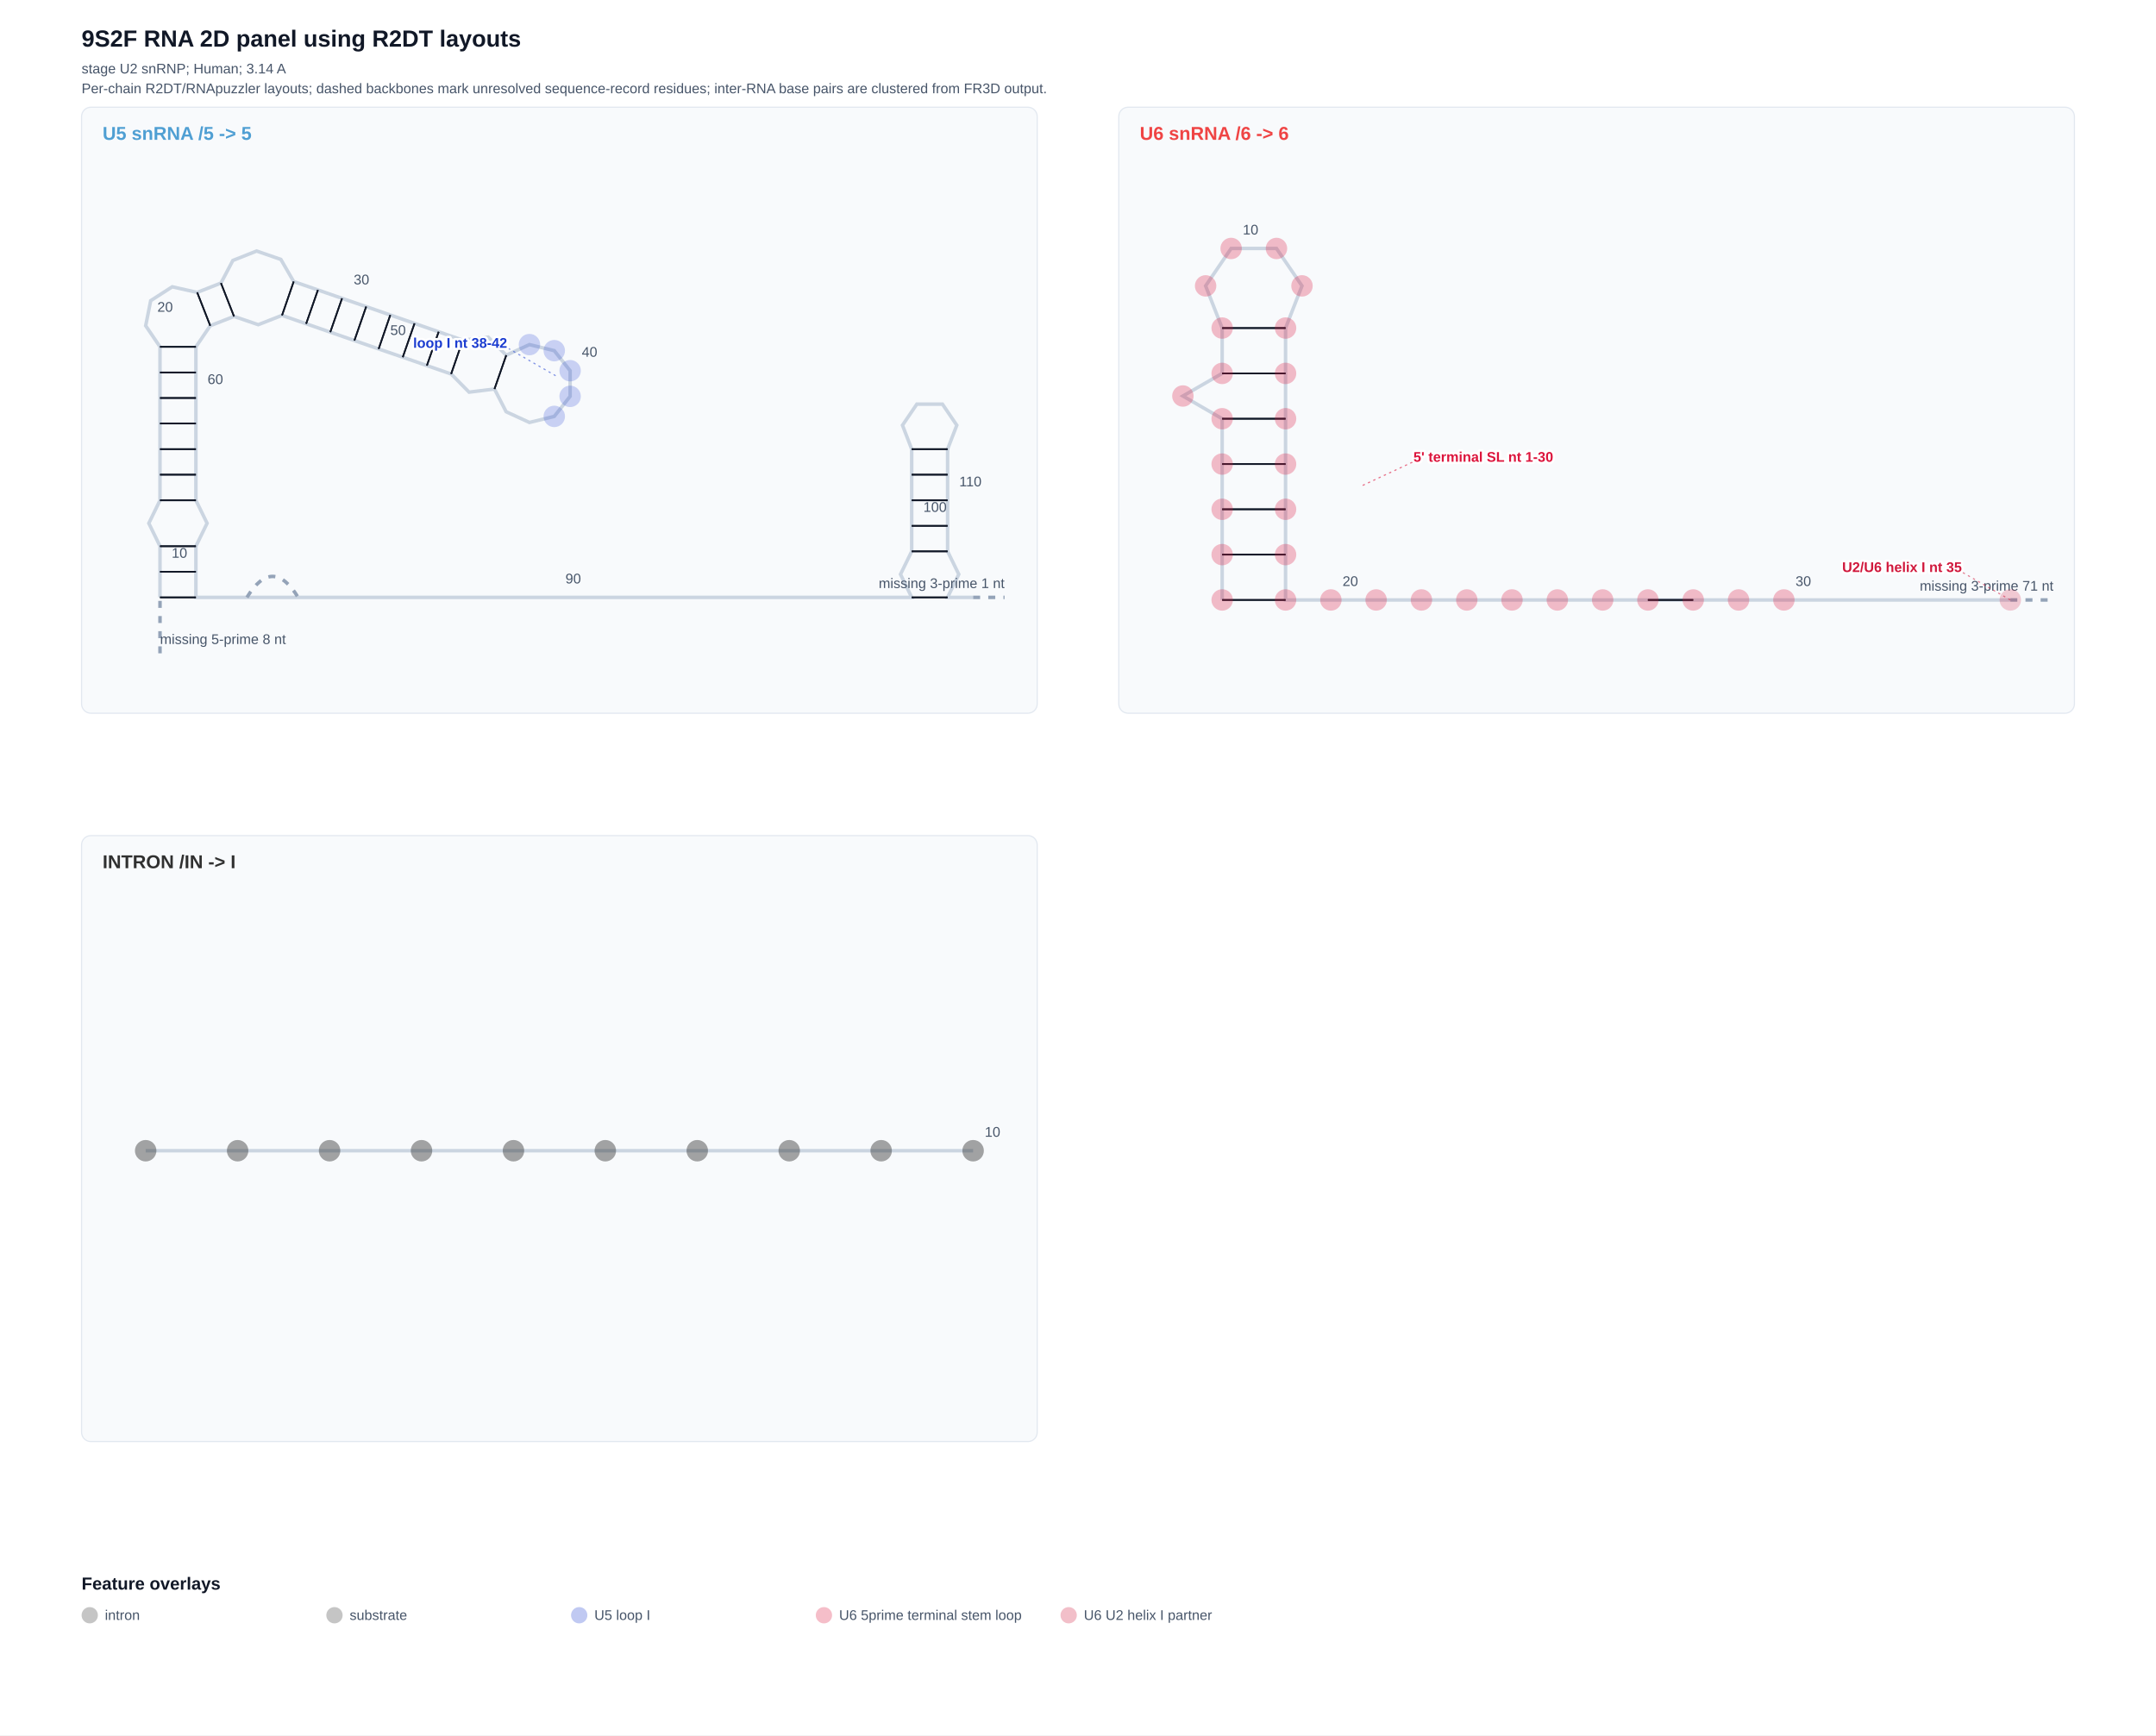
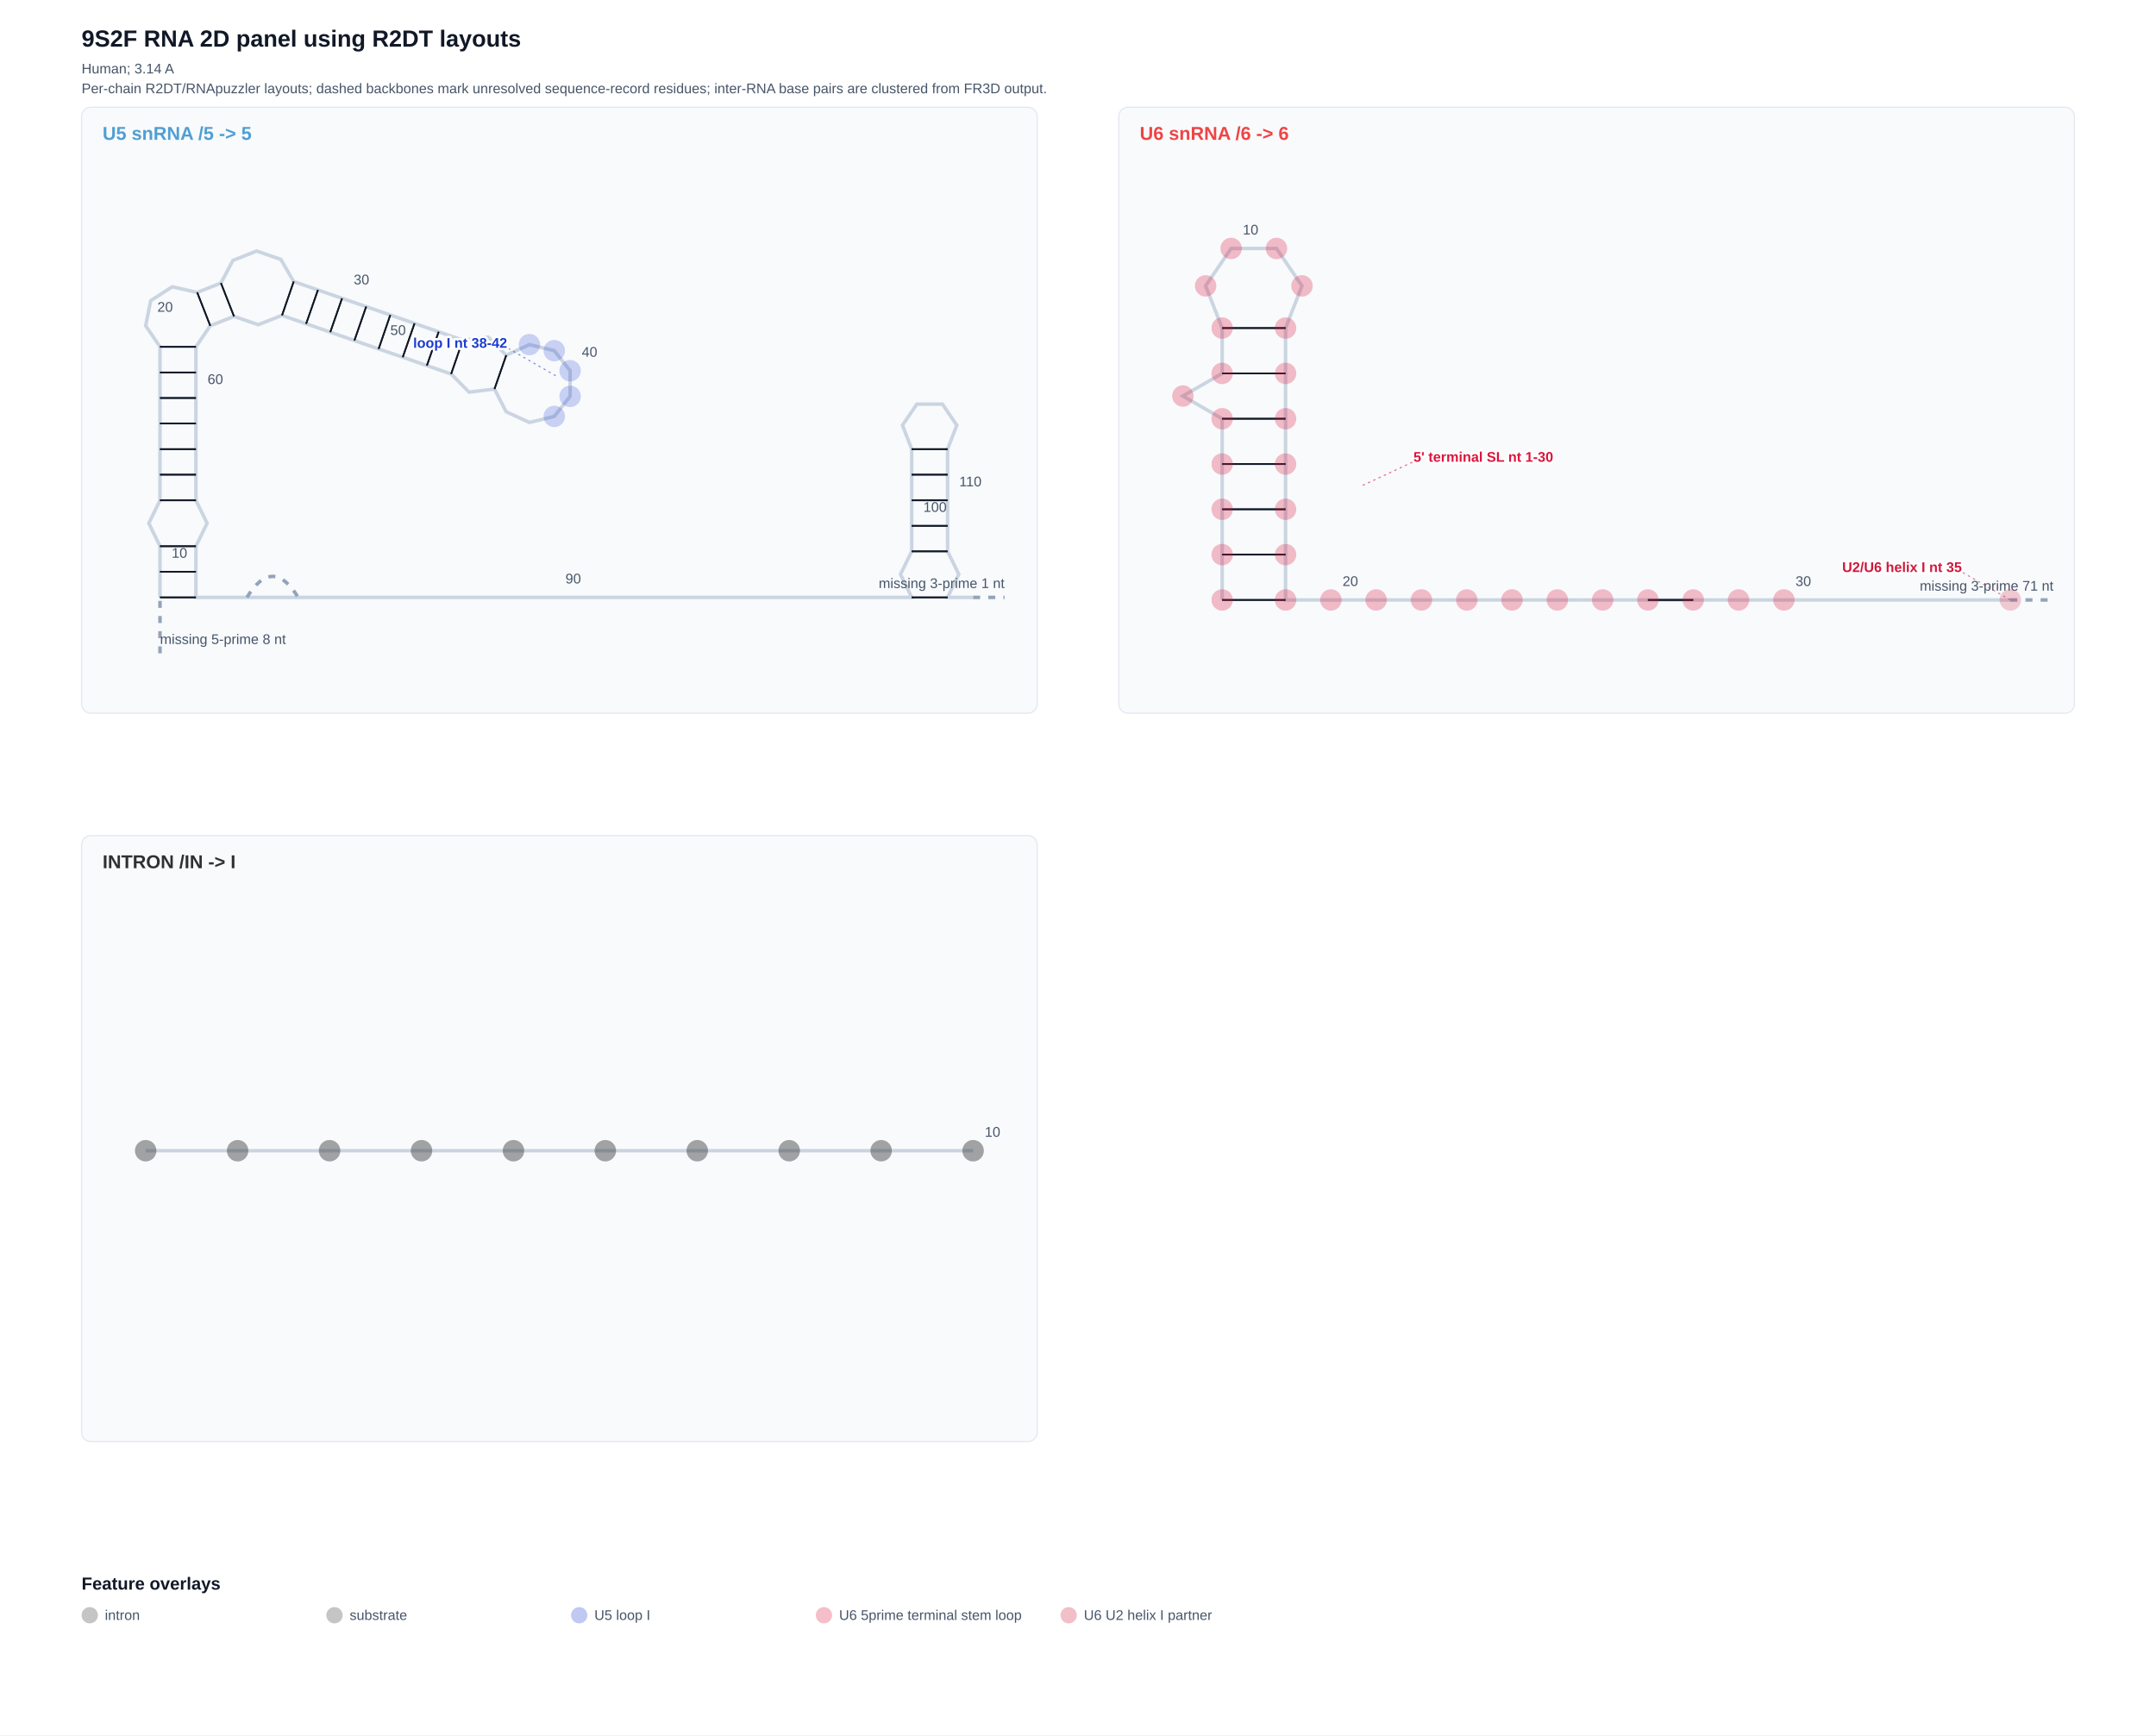
<svg xmlns="http://www.w3.org/2000/svg" width="1850" height="1489" viewBox="0 0 1850 1489">
  <style>
text{font-family:Arial,Helvetica,sans-serif} .base{font-size:12px;font-weight:700;text-anchor:middle;dominant-baseline:middle}
.label{font-size:20px;font-weight:700;fill:#111827}.small{font-size:12px;fill:#475569}.feature-label{font-size:12px;font-weight:700;paint-order:stroke;stroke:#fff;stroke-width:4px;stroke-linejoin:round}.feature-callout{stroke-width:1;stroke-dasharray:2 3;fill:none}.bp{stroke:#111827;stroke-width:1.4}.backbone{stroke:#cbd5e1;stroke-width:3;fill:none}.missing{stroke:#94a3b8;stroke-width:3;stroke-dasharray:6 7;fill:none}.inter{stroke:#64748b;stroke-dasharray:5 5;fill:none;opacity:.42}
</style>
  <rect width="100%" height="100%" fill="#ffffff" />
  <text x="70" y="40" class="label">9S2F RNA 2D panel using R2DT layouts</text>
-   <text x="70" y="63" class="small">stage U2 snRNP; Human; 3.14 A</text>
+   <text x="70" y="63" class="small">Human; 3.14 A</text>
  <text x="70" y="80" class="small">Per-chain R2DT/RNApuzzler layouts; dashed backbones mark unresolved sequence-record residues; inter-RNA base pairs are clustered from FR3D output.</text>
  <rect x="70.0" y="92.0" width="820.0" height="520.0" rx="8" fill="#f8fafc" stroke="#e2e8f0" />
  <text x="88.0" y="120.0" class="label" style="font-size:16px;fill:#4F9FD3">U5 snRNA /5 -&gt; 5</text>
  <polyline points="137.3,512.6 137.3,490.6 137.3,468.7 127.7,449.0 137.3,429.3 137.3,407.3 137.3,385.4 137.3,363.4 137.3,341.5 137.3,319.6 137.3,297.6 125.0,279.5 129.3,258.0 147.8,246.1 169.2,250.9 189.6,242.9 199.8,223.5 220.2,215.4 241.0,222.6 252.0,241.6 272.8,248.8 293.5,256.0 314.2,263.1 334.9,270.3 355.7,277.5 376.4,284.7 397.1,291.9 418.9,289.3 434.4,304.8 454.3,295.7 475.6,300.9 489.2,318.1 489.2,340.1 475.6,357.3 454.3,362.5 434.3,353.3 424.3,333.8 402.5,336.5 387.1,320.9 366.3,313.7 345.6,306.5 324.9,299.4 304.1,292.2 283.4,285.0 262.7,277.8 242.0,270.6 221.6,278.6 200.8,271.5 180.4,279.5 168.1,297.6 168.1,319.6 168.1,341.5 168.1,363.4 168.1,385.4 168.1,407.3 168.1,429.3 177.7,449.0 168.1,468.7 168.1,490.6 168.1,512.6 211.9,512.6 255.8,512.6 299.7,512.6 343.6,512.6 387.4,512.6 431.3,512.6 475.2,512.6 519.1,512.6 563.0,512.6 606.8,512.6 650.7,512.6 694.6,512.6 738.5,512.6 782.3,512.6 772.7,492.8 782.3,473.1 782.3,451.2 782.3,429.3 782.3,407.3 782.3,385.4 774.4,364.9 786.7,346.8 808.7,346.8 821.0,364.9 813.1,385.4 813.1,407.3 813.1,429.3 813.1,451.2 813.1,473.1 822.7,492.8 813.1,512.6 835.0,512.6" class="backbone" />
  <path d="M137.3,560.6 L137.3,512.6" class="missing" />
  <text x="137.3" y="552.6" text-anchor="start" class="small" fill="#64748b">missing 5-prime 8 nt</text>
  <path d="M835.0,512.6 L862.0,512.6" class="missing" />
  <text x="862.0" y="504.6" text-anchor="end" class="small" fill="#64748b">missing 3-prime 1 nt</text>
  <path d="M211.9,512.6 Q233.9,476.6 255.8,512.6" class="missing" />
  <line x1="137.3" y1="512.6" x2="168.1" y2="512.6" class="bp" />
  <line x1="137.3" y1="490.6" x2="168.1" y2="490.6" class="bp" />
  <line x1="137.3" y1="468.7" x2="168.1" y2="468.7" class="bp" />
  <line x1="137.3" y1="429.3" x2="168.1" y2="429.3" class="bp" />
  <line x1="137.3" y1="407.3" x2="168.1" y2="407.3" class="bp" />
  <line x1="137.3" y1="385.4" x2="168.1" y2="385.4" class="bp" />
  <line x1="137.3" y1="363.4" x2="168.1" y2="363.4" class="bp" />
  <line x1="137.3" y1="341.5" x2="168.1" y2="341.5" class="bp" />
  <line x1="137.3" y1="319.6" x2="168.1" y2="319.6" class="bp" />
  <line x1="137.3" y1="297.6" x2="168.1" y2="297.6" class="bp" />
  <line x1="169.2" y1="250.9" x2="180.4" y2="279.5" class="bp" />
  <line x1="189.6" y1="242.9" x2="200.8" y2="271.5" class="bp" />
  <line x1="252.0" y1="241.6" x2="242.0" y2="270.6" class="bp" />
  <line x1="272.8" y1="248.8" x2="262.7" y2="277.8" class="bp" />
  <line x1="293.5" y1="256.0" x2="283.4" y2="285.0" class="bp" />
  <line x1="314.2" y1="263.1" x2="304.1" y2="292.2" class="bp" />
  <line x1="334.9" y1="270.3" x2="324.9" y2="299.4" class="bp" />
  <line x1="355.7" y1="277.5" x2="345.6" y2="306.5" class="bp" />
  <line x1="376.4" y1="284.7" x2="366.3" y2="313.7" class="bp" />
  <line x1="397.1" y1="291.9" x2="387.1" y2="320.9" class="bp" />
  <line x1="434.4" y1="304.8" x2="424.3" y2="333.8" class="bp" />
  <line x1="424.3" y1="333.8" x2="434.4" y2="304.8" class="bp" />
  <line x1="387.1" y1="320.9" x2="397.1" y2="291.9" class="bp" />
  <line x1="366.3" y1="313.7" x2="376.4" y2="284.7" class="bp" />
  <line x1="345.6" y1="306.5" x2="355.7" y2="277.5" class="bp" />
  <line x1="324.9" y1="299.4" x2="334.9" y2="270.3" class="bp" />
  <line x1="304.1" y1="292.2" x2="314.2" y2="263.1" class="bp" />
  <line x1="283.4" y1="285.0" x2="293.5" y2="256.0" class="bp" />
  <line x1="262.7" y1="277.8" x2="272.8" y2="248.8" class="bp" />
  <line x1="242.0" y1="270.6" x2="252.0" y2="241.6" class="bp" />
  <line x1="200.8" y1="271.5" x2="189.6" y2="242.9" class="bp" />
  <line x1="180.4" y1="279.5" x2="169.2" y2="250.9" class="bp" />
  <line x1="168.1" y1="297.6" x2="137.3" y2="297.6" class="bp" />
  <line x1="168.1" y1="319.6" x2="137.3" y2="319.6" class="bp" />
  <line x1="168.1" y1="341.5" x2="137.3" y2="341.5" class="bp" />
  <line x1="168.1" y1="363.4" x2="137.3" y2="363.4" class="bp" />
  <line x1="168.1" y1="385.4" x2="137.3" y2="385.4" class="bp" />
  <line x1="168.1" y1="407.3" x2="137.3" y2="407.3" class="bp" />
  <line x1="168.1" y1="429.3" x2="137.3" y2="429.3" class="bp" />
  <line x1="168.1" y1="468.7" x2="137.3" y2="468.7" class="bp" />
  <line x1="168.1" y1="490.6" x2="137.3" y2="490.6" class="bp" />
  <line x1="168.1" y1="512.6" x2="137.3" y2="512.6" class="bp" />
  <line x1="782.3" y1="512.6" x2="813.1" y2="512.6" class="bp" />
  <line x1="782.3" y1="473.1" x2="813.1" y2="473.1" class="bp" />
  <line x1="782.3" y1="451.2" x2="813.1" y2="451.2" class="bp" />
  <line x1="782.3" y1="429.3" x2="813.1" y2="429.3" class="bp" />
  <line x1="782.3" y1="407.3" x2="813.1" y2="407.3" class="bp" />
  <line x1="782.3" y1="385.4" x2="813.1" y2="385.4" class="bp" />
  <line x1="813.1" y1="385.4" x2="782.3" y2="385.4" class="bp" />
  <line x1="813.1" y1="407.3" x2="782.3" y2="407.3" class="bp" />
  <line x1="813.1" y1="429.3" x2="782.3" y2="429.3" class="bp" />
  <line x1="813.1" y1="451.2" x2="782.3" y2="451.2" class="bp" />
  <line x1="813.1" y1="473.1" x2="782.3" y2="473.1" class="bp" />
  <line x1="813.1" y1="512.6" x2="782.3" y2="512.6" class="bp" />
  <circle cx="454.3" cy="295.7" r="9.2" fill="#1b3cd0" opacity="0.22" />
  <circle cx="475.6" cy="300.9" r="9.2" fill="#1b3cd0" opacity="0.22" />
  <circle cx="489.2" cy="318.1" r="9.2" fill="#1b3cd0" opacity="0.22" />
  <circle cx="489.2" cy="340.1" r="9.2" fill="#1b3cd0" opacity="0.22" />
  <circle cx="475.6" cy="357.3" r="9.2" fill="#1b3cd0" opacity="0.22" />
  <text x="137.3" y="512.6" class="base" fill="#4F9FD3" />
  <text x="137.3" y="490.6" class="base" fill="#4F9FD3" />
  <text x="147.3" y="478.6" class="small" fill="#94a3b8">10</text>
  <text x="137.3" y="468.7" class="base" fill="#4F9FD3" />
  <text x="127.7" y="449.0" class="base" fill="#4F9FD3" />
  <text x="137.3" y="429.3" class="base" fill="#4F9FD3" />
  <text x="137.3" y="407.3" class="base" fill="#4F9FD3" />
  <text x="137.3" y="385.4" class="base" fill="#4F9FD3" />
  <text x="137.3" y="363.4" class="base" fill="#4F9FD3" />
  <text x="137.3" y="341.5" class="base" fill="#4F9FD3" />
  <text x="137.3" y="319.6" class="base" fill="#4F9FD3" />
  <text x="137.3" y="297.6" class="base" fill="#4F9FD3" />
  <text x="125.0" y="279.5" class="base" fill="#4F9FD3" />
  <text x="135.0" y="267.5" class="small" fill="#94a3b8">20</text>
  <text x="129.3" y="258.0" class="base" fill="#4F9FD3" />
  <text x="147.8" y="246.1" class="base" fill="#4F9FD3" />
  <text x="169.2" y="250.9" class="base" fill="#4F9FD3" />
  <text x="189.6" y="242.9" class="base" fill="#4F9FD3" />
  <text x="199.8" y="223.5" class="base" fill="#4F9FD3" />
  <text x="220.2" y="215.4" class="base" fill="#4F9FD3" />
  <text x="241.0" y="222.6" class="base" fill="#4F9FD3" />
  <text x="252.0" y="241.6" class="base" fill="#4F9FD3" />
  <text x="272.8" y="248.8" class="base" fill="#4F9FD3" />
  <text x="293.5" y="256.0" class="base" fill="#4F9FD3" />
  <text x="303.5" y="244.0" class="small" fill="#94a3b8">30</text>
  <text x="314.2" y="263.1" class="base" fill="#4F9FD3" />
  <text x="334.9" y="270.3" class="base" fill="#4F9FD3" />
  <text x="355.7" y="277.5" class="base" fill="#4F9FD3" />
  <text x="376.4" y="284.7" class="base" fill="#4F9FD3" />
  <text x="397.1" y="291.9" class="base" fill="#4F9FD3" />
  <text x="418.9" y="289.3" class="base" fill="#4F9FD3" />
  <text x="434.4" y="304.8" class="base" fill="#4F9FD3" />
  <text x="454.3" y="295.7" class="base" fill="#4F9FD3" />
  <text x="475.6" y="300.9" class="base" fill="#4F9FD3" />
  <text x="489.2" y="318.1" class="base" fill="#4F9FD3" />
  <text x="499.2" y="306.1" class="small" fill="#94a3b8">40</text>
  <text x="489.2" y="340.1" class="base" fill="#4F9FD3" />
  <text x="475.6" y="357.3" class="base" fill="#4F9FD3" />
  <text x="454.3" y="362.5" class="base" fill="#4F9FD3" />
  <text x="434.3" y="353.3" class="base" fill="#4F9FD3" />
  <text x="424.3" y="333.8" class="base" fill="#4F9FD3" />
  <text x="402.5" y="336.5" class="base" fill="#4F9FD3" />
  <text x="387.1" y="320.9" class="base" fill="#4F9FD3" />
  <text x="366.3" y="313.7" class="base" fill="#4F9FD3" />
  <text x="345.6" y="306.5" class="base" fill="#4F9FD3" />
  <text x="324.9" y="299.4" class="base" fill="#4F9FD3" />
  <text x="334.9" y="287.4" class="small" fill="#94a3b8">50</text>
  <text x="304.1" y="292.2" class="base" fill="#4F9FD3" />
  <text x="283.4" y="285.0" class="base" fill="#4F9FD3" />
  <text x="262.7" y="277.8" class="base" fill="#4F9FD3" />
  <text x="242.0" y="270.6" class="base" fill="#4F9FD3" />
  <text x="221.6" y="278.6" class="base" fill="#4F9FD3" />
  <text x="200.8" y="271.5" class="base" fill="#4F9FD3" />
  <text x="180.4" y="279.5" class="base" fill="#4F9FD3" />
  <text x="168.1" y="297.6" class="base" fill="#4F9FD3" />
  <text x="168.1" y="319.6" class="base" fill="#4F9FD3" />
  <text x="168.1" y="341.5" class="base" fill="#4F9FD3" />
  <text x="178.1" y="329.5" class="small" fill="#94a3b8">60</text>
  <text x="168.1" y="363.4" class="base" fill="#4F9FD3" />
  <text x="168.1" y="385.4" class="base" fill="#4F9FD3" />
  <text x="168.1" y="407.3" class="base" fill="#4F9FD3" />
  <text x="168.1" y="429.3" class="base" fill="#4F9FD3" />
  <text x="177.7" y="449.0" class="base" fill="#4F9FD3" />
  <text x="168.1" y="468.7" class="base" fill="#4F9FD3" />
  <text x="168.1" y="490.6" class="base" fill="#4F9FD3" />
  <text x="168.1" y="512.6" class="base" fill="#4F9FD3" />
  <text x="211.9" y="512.6" class="base" fill="#4F9FD3" />
  <text x="255.8" y="512.6" class="base" fill="#4F9FD3" />
  <text x="299.7" y="512.6" class="base" fill="#4F9FD3" />
  <text x="343.6" y="512.6" class="base" fill="#4F9FD3" />
  <text x="387.4" y="512.6" class="base" fill="#4F9FD3" />
  <text x="431.3" y="512.6" class="base" fill="#4F9FD3" />
  <text x="475.2" y="512.6" class="base" fill="#4F9FD3" />
  <text x="485.2" y="500.6" class="small" fill="#94a3b8">90</text>
  <text x="519.1" y="512.6" class="base" fill="#4F9FD3" />
  <text x="563.0" y="512.6" class="base" fill="#4F9FD3" />
  <text x="606.8" y="512.6" class="base" fill="#4F9FD3" />
  <text x="650.7" y="512.6" class="base" fill="#4F9FD3" />
  <text x="694.6" y="512.6" class="base" fill="#4F9FD3" />
  <text x="738.5" y="512.6" class="base" fill="#4F9FD3" />
  <text x="782.3" y="512.6" class="base" fill="#4F9FD3" />
  <text x="772.7" y="492.8" class="base" fill="#4F9FD3" />
  <text x="782.3" y="473.1" class="base" fill="#4F9FD3" />
  <text x="782.3" y="451.2" class="base" fill="#4F9FD3" />
  <text x="792.3" y="439.2" class="small" fill="#94a3b8">100</text>
  <text x="782.3" y="429.3" class="base" fill="#4F9FD3" />
  <text x="782.3" y="407.3" class="base" fill="#4F9FD3" />
  <text x="782.3" y="385.4" class="base" fill="#4F9FD3" />
  <text x="774.4" y="364.9" class="base" fill="#4F9FD3" />
  <text x="786.7" y="346.8" class="base" fill="#4F9FD3" />
  <text x="808.7" y="346.8" class="base" fill="#4F9FD3" />
  <text x="821.0" y="364.9" class="base" fill="#4F9FD3" />
  <text x="813.1" y="385.4" class="base" fill="#4F9FD3" />
  <text x="813.1" y="407.3" class="base" fill="#4F9FD3" />
  <text x="813.1" y="429.3" class="base" fill="#4F9FD3" />
  <text x="823.1" y="417.3" class="small" fill="#94a3b8">110</text>
  <text x="813.1" y="451.2" class="base" fill="#4F9FD3" />
  <text x="813.1" y="473.1" class="base" fill="#4F9FD3" />
  <text x="822.7" y="492.8" class="base" fill="#4F9FD3" />
  <text x="813.1" y="512.6" class="base" fill="#4F9FD3" />
  <text x="835.0" y="512.6" class="base" fill="#4F9FD3" />
  <path d="M476.8,322.4 L435.2,298.4" class="feature-callout" stroke="#1b3cd0" opacity="0.54" />
  <text x="435.2" y="298.4" class="feature-label" text-anchor="end" fill="#1b3cd0">loop I nt 38-42</text>
  <rect x="960.0" y="92.0" width="820.0" height="520.0" rx="8" fill="#f8fafc" stroke="#e2e8f0" />
  <text x="978.0" y="120.0" class="label" style="font-size:16px;fill:#EF4444">U6 snRNA /6 -&gt; 6</text>
  <polyline points="1048.7,514.8 1048.7,475.9 1048.7,437.0 1048.7,398.2 1048.7,359.3 1015.0,339.8 1048.7,320.4 1048.7,281.5 1034.5,245.3 1056.4,213.2 1095.3,213.2 1117.2,245.3 1103.1,281.5 1103.1,320.4 1103.1,359.3 1103.1,398.2 1103.1,437.0 1103.1,475.9 1103.1,514.8 1142.0,514.8 1180.8,514.8 1219.7,514.8 1258.6,514.8 1297.4,514.8 1336.3,514.8 1375.2,514.8 1414.0,514.8 1452.9,514.8 1491.8,514.8 1530.7,514.8 1569.5,514.8 1608.4,514.8 1647.3,514.8 1686.1,514.8 1725.0,514.8" class="backbone" />
  <path d="M1725.0,514.8 L1762.0,514.8" class="missing" />
  <text x="1762.0" y="506.8" text-anchor="end" class="small" fill="#64748b">missing 3-prime 71 nt</text>
  <line x1="1048.7" y1="514.8" x2="1103.1" y2="514.8" class="bp" />
  <line x1="1048.7" y1="475.9" x2="1103.1" y2="475.9" class="bp" />
  <line x1="1048.7" y1="437.0" x2="1103.1" y2="437.0" class="bp" />
  <line x1="1048.7" y1="398.2" x2="1103.1" y2="398.2" class="bp" />
  <line x1="1048.7" y1="359.3" x2="1103.1" y2="359.3" class="bp" />
  <line x1="1048.7" y1="320.4" x2="1103.1" y2="320.4" class="bp" />
  <line x1="1048.7" y1="281.5" x2="1103.1" y2="281.5" class="bp" />
  <line x1="1103.1" y1="281.5" x2="1048.7" y2="281.5" class="bp" />
  <line x1="1103.1" y1="320.4" x2="1048.7" y2="320.4" class="bp" />
  <line x1="1103.1" y1="359.3" x2="1048.7" y2="359.3" class="bp" />
  <line x1="1103.1" y1="398.2" x2="1048.7" y2="398.2" class="bp" />
  <line x1="1103.1" y1="437.0" x2="1048.7" y2="437.0" class="bp" />
  <line x1="1103.1" y1="475.9" x2="1048.7" y2="475.9" class="bp" />
  <line x1="1103.1" y1="514.8" x2="1048.7" y2="514.8" class="bp" />
  <line x1="1414.0" y1="514.8" x2="1452.9" y2="514.8" class="bp" />
  <line x1="1452.9" y1="514.8" x2="1414.0" y2="514.8" class="bp" />
  <circle cx="1048.7" cy="514.8" r="9.2" fill="#dc143c" opacity="0.28" />
  <circle cx="1048.7" cy="475.9" r="9.2" fill="#dc143c" opacity="0.28" />
  <circle cx="1048.7" cy="437.0" r="9.2" fill="#dc143c" opacity="0.28" />
  <circle cx="1048.7" cy="398.2" r="9.2" fill="#dc143c" opacity="0.28" />
  <circle cx="1048.7" cy="359.3" r="9.2" fill="#dc143c" opacity="0.28" />
  <circle cx="1015.0" cy="339.8" r="9.2" fill="#dc143c" opacity="0.28" />
  <circle cx="1048.7" cy="320.4" r="9.2" fill="#dc143c" opacity="0.28" />
  <circle cx="1048.7" cy="281.5" r="9.2" fill="#dc143c" opacity="0.28" />
  <circle cx="1034.5" cy="245.3" r="9.2" fill="#dc143c" opacity="0.28" />
  <circle cx="1056.4" cy="213.2" r="9.2" fill="#dc143c" opacity="0.28" />
  <circle cx="1095.3" cy="213.2" r="9.2" fill="#dc143c" opacity="0.28" />
  <circle cx="1117.2" cy="245.3" r="9.2" fill="#dc143c" opacity="0.28" />
  <circle cx="1103.1" cy="281.5" r="9.2" fill="#dc143c" opacity="0.28" />
  <circle cx="1103.1" cy="320.4" r="9.2" fill="#dc143c" opacity="0.28" />
  <circle cx="1103.1" cy="359.3" r="9.2" fill="#dc143c" opacity="0.28" />
  <circle cx="1103.1" cy="398.2" r="9.2" fill="#dc143c" opacity="0.28" />
  <circle cx="1103.1" cy="437.0" r="9.2" fill="#dc143c" opacity="0.28" />
  <circle cx="1103.1" cy="475.9" r="9.2" fill="#dc143c" opacity="0.28" />
  <circle cx="1103.1" cy="514.8" r="9.2" fill="#dc143c" opacity="0.28" />
  <circle cx="1142.0" cy="514.8" r="9.2" fill="#dc143c" opacity="0.28" />
  <circle cx="1180.8" cy="514.8" r="9.2" fill="#dc143c" opacity="0.28" />
  <circle cx="1219.7" cy="514.8" r="9.2" fill="#dc143c" opacity="0.28" />
  <circle cx="1258.6" cy="514.8" r="9.2" fill="#dc143c" opacity="0.28" />
  <circle cx="1297.4" cy="514.8" r="9.2" fill="#dc143c" opacity="0.28" />
  <circle cx="1336.3" cy="514.8" r="9.2" fill="#dc143c" opacity="0.28" />
  <circle cx="1375.2" cy="514.8" r="9.2" fill="#dc143c" opacity="0.28" />
  <circle cx="1414.0" cy="514.8" r="9.2" fill="#dc143c" opacity="0.28" />
  <circle cx="1452.9" cy="514.8" r="9.2" fill="#dc143c" opacity="0.28" />
  <circle cx="1491.8" cy="514.8" r="9.2" fill="#dc143c" opacity="0.28" />
  <circle cx="1530.7" cy="514.8" r="9.2" fill="#dc143c" opacity="0.28" />
  <circle cx="1725.0" cy="514.8" r="9.2" fill="#d0183c" opacity="0.22" />
  <text x="1048.7" y="514.8" class="base" fill="#EF4444" />
  <text x="1048.7" y="475.9" class="base" fill="#EF4444" />
  <text x="1048.7" y="437.0" class="base" fill="#EF4444" />
  <text x="1048.7" y="398.2" class="base" fill="#EF4444" />
  <text x="1048.7" y="359.3" class="base" fill="#EF4444" />
  <text x="1015.0" y="339.8" class="base" fill="#EF4444" />
  <text x="1048.7" y="320.4" class="base" fill="#EF4444" />
  <text x="1048.7" y="281.5" class="base" fill="#EF4444" />
  <text x="1034.5" y="245.3" class="base" fill="#EF4444" />
  <text x="1056.4" y="213.2" class="base" fill="#EF4444" />
  <text x="1066.4" y="201.2" class="small" fill="#94a3b8">10</text>
  <text x="1095.3" y="213.2" class="base" fill="#EF4444" />
  <text x="1117.2" y="245.3" class="base" fill="#EF4444" />
  <text x="1103.1" y="281.5" class="base" fill="#EF4444" />
  <text x="1103.1" y="320.4" class="base" fill="#EF4444" />
  <text x="1103.1" y="359.3" class="base" fill="#EF4444" />
  <text x="1103.1" y="398.2" class="base" fill="#EF4444" />
  <text x="1103.1" y="437.0" class="base" fill="#EF4444" />
  <text x="1103.1" y="475.9" class="base" fill="#EF4444" />
  <text x="1103.1" y="514.8" class="base" fill="#EF4444" />
  <text x="1142.0" y="514.8" class="base" fill="#EF4444" />
  <text x="1152.0" y="502.8" class="small" fill="#94a3b8">20</text>
  <text x="1180.8" y="514.8" class="base" fill="#EF4444" />
  <text x="1219.7" y="514.8" class="base" fill="#EF4444" />
  <text x="1258.6" y="514.8" class="base" fill="#EF4444" />
  <text x="1297.4" y="514.8" class="base" fill="#EF4444" />
  <text x="1336.3" y="514.8" class="base" fill="#EF4444" />
  <text x="1375.2" y="514.8" class="base" fill="#EF4444" />
  <text x="1414.0" y="514.8" class="base" fill="#EF4444" />
  <text x="1452.9" y="514.8" class="base" fill="#EF4444" />
  <text x="1491.8" y="514.8" class="base" fill="#EF4444" />
  <text x="1530.7" y="514.8" class="base" fill="#EF4444" />
  <text x="1540.7" y="502.8" class="small" fill="#94a3b8">30</text>
  <text x="1569.5" y="514.8" class="base" fill="#EF4444" />
  <text x="1608.4" y="514.8" class="base" fill="#EF4444" />
  <text x="1647.3" y="514.8" class="base" fill="#EF4444" />
  <text x="1686.1" y="514.8" class="base" fill="#EF4444" />
  <text x="1725.0" y="514.8" class="base" fill="#EF4444" />
  <path d="M1169.3,416.5 L1212.8,396.2" class="feature-callout" stroke="#dc143c" opacity="0.60" />
  <text x="1212.8" y="396.2" class="feature-label" text-anchor="start" fill="#dc143c">5' terminal SL nt 1-30</text>
  <path d="M1725.0,514.8 L1683.4,490.8" class="feature-callout" stroke="#d0183c" opacity="0.54" />
  <text x="1683.4" y="490.8" class="feature-label" text-anchor="end" fill="#d0183c">U2/U6 helix I nt 35</text>
  <rect x="70.0" y="717.0" width="820.0" height="520.0" rx="8" fill="#f8fafc" stroke="#e2e8f0" />
  <text x="88.0" y="745.0" class="label" style="font-size:16px;fill:#303030">INTRON /IN -&gt; I</text>
  <polyline points="125.0,987.4 203.9,987.4 282.8,987.4 361.7,987.4 440.6,987.4 519.4,987.4 598.3,987.4 677.2,987.4 756.1,987.4 835.0,987.4" class="backbone" />
  <circle cx="125.0" cy="987.4" r="9.2" fill="#303030" opacity="0.28" />
  <circle cx="203.9" cy="987.4" r="9.2" fill="#303030" opacity="0.28" />
  <circle cx="282.8" cy="987.4" r="9.2" fill="#303030" opacity="0.28" />
  <circle cx="361.7" cy="987.4" r="9.2" fill="#303030" opacity="0.28" />
  <circle cx="440.6" cy="987.4" r="9.2" fill="#303030" opacity="0.28" />
  <circle cx="519.4" cy="987.4" r="9.2" fill="#303030" opacity="0.28" />
  <circle cx="598.3" cy="987.4" r="9.2" fill="#303030" opacity="0.28" />
  <circle cx="677.2" cy="987.4" r="9.2" fill="#303030" opacity="0.28" />
  <circle cx="756.1" cy="987.4" r="9.2" fill="#303030" opacity="0.28" />
  <circle cx="835.0" cy="987.4" r="9.2" fill="#303030" opacity="0.28" />
  <circle cx="125.0" cy="987.4" r="9.2" fill="#303030" opacity="0.22" />
  <circle cx="203.9" cy="987.4" r="9.2" fill="#303030" opacity="0.22" />
  <circle cx="282.8" cy="987.4" r="9.2" fill="#303030" opacity="0.22" />
  <circle cx="361.7" cy="987.4" r="9.2" fill="#303030" opacity="0.22" />
  <circle cx="440.6" cy="987.4" r="9.2" fill="#303030" opacity="0.22" />
  <circle cx="519.4" cy="987.4" r="9.2" fill="#303030" opacity="0.22" />
  <circle cx="598.3" cy="987.4" r="9.2" fill="#303030" opacity="0.22" />
  <circle cx="677.2" cy="987.4" r="9.2" fill="#303030" opacity="0.22" />
  <circle cx="756.1" cy="987.4" r="9.2" fill="#303030" opacity="0.22" />
  <circle cx="835.0" cy="987.4" r="9.2" fill="#303030" opacity="0.22" />
  <text x="125.0" y="987.4" class="base" fill="#303030" />
  <text x="203.9" y="987.4" class="base" fill="#303030" />
  <text x="282.8" y="987.4" class="base" fill="#303030" />
  <text x="361.7" y="987.4" class="base" fill="#303030" />
  <text x="440.6" y="987.4" class="base" fill="#303030" />
  <text x="519.4" y="987.4" class="base" fill="#303030" />
  <text x="598.3" y="987.4" class="base" fill="#303030" />
  <text x="677.2" y="987.4" class="base" fill="#303030" />
  <text x="756.1" y="987.4" class="base" fill="#303030" />
  <text x="835.0" y="987.4" class="base" fill="#303030" />
  <text x="845.0" y="975.4" class="small" fill="#94a3b8">10</text>
  <text x="70" y="1364.0" class="label" style="font-size:15px">Feature overlays</text>
  <circle cx="77.0" cy="1386.0" r="7" fill="#303030" opacity="0.28" />
  <text x="90.0" y="1390.0" class="small">intron</text>
  <circle cx="287.0" cy="1386.0" r="7" fill="#303030" opacity="0.28" />
  <text x="300.0" y="1390.0" class="small">substrate</text>
  <circle cx="497.0" cy="1386.0" r="7" fill="#1b3cd0" opacity="0.28" />
  <text x="510.0" y="1390.0" class="small">U5 loop I</text>
  <circle cx="707.0" cy="1386.0" r="7" fill="#dc143c" opacity="0.28" />
  <text x="720.0" y="1390.0" class="small">U6 5prime terminal stem loop</text>
  <circle cx="917.0" cy="1386.0" r="7" fill="#d0183c" opacity="0.28" />
  <text x="930.0" y="1390.0" class="small">U6 U2 helix I partner</text>
</svg>
